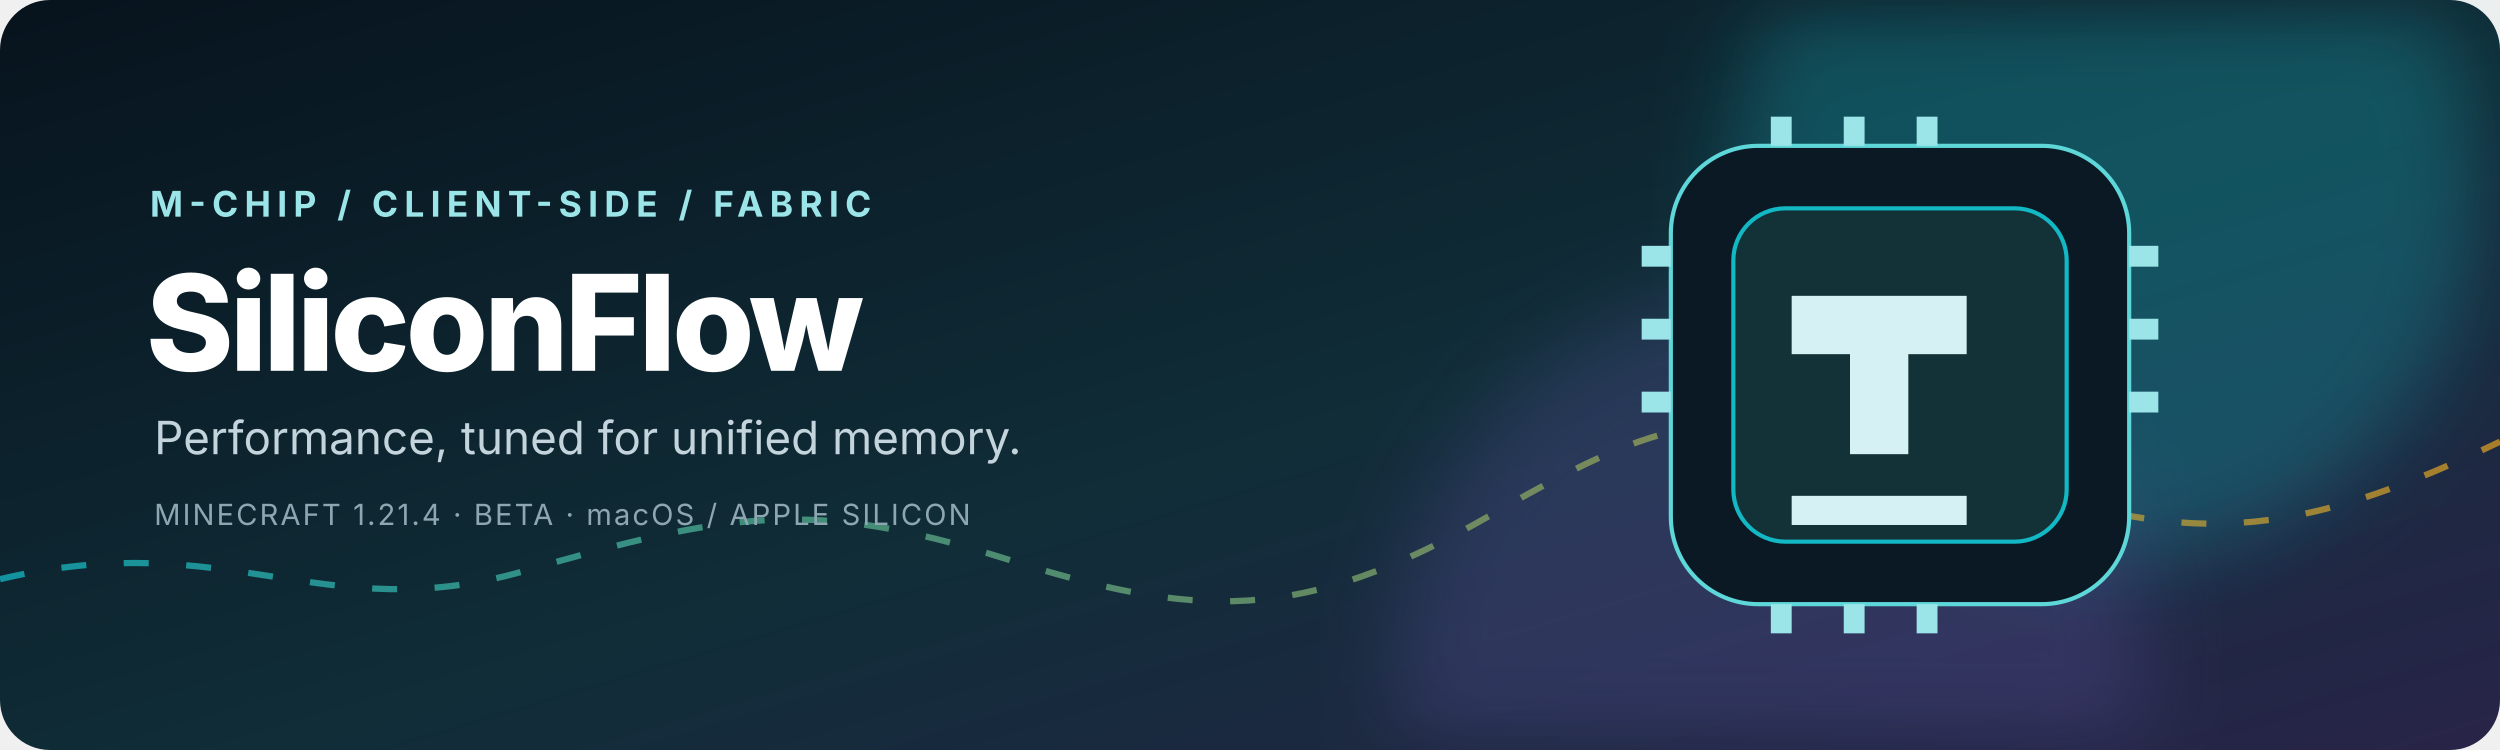
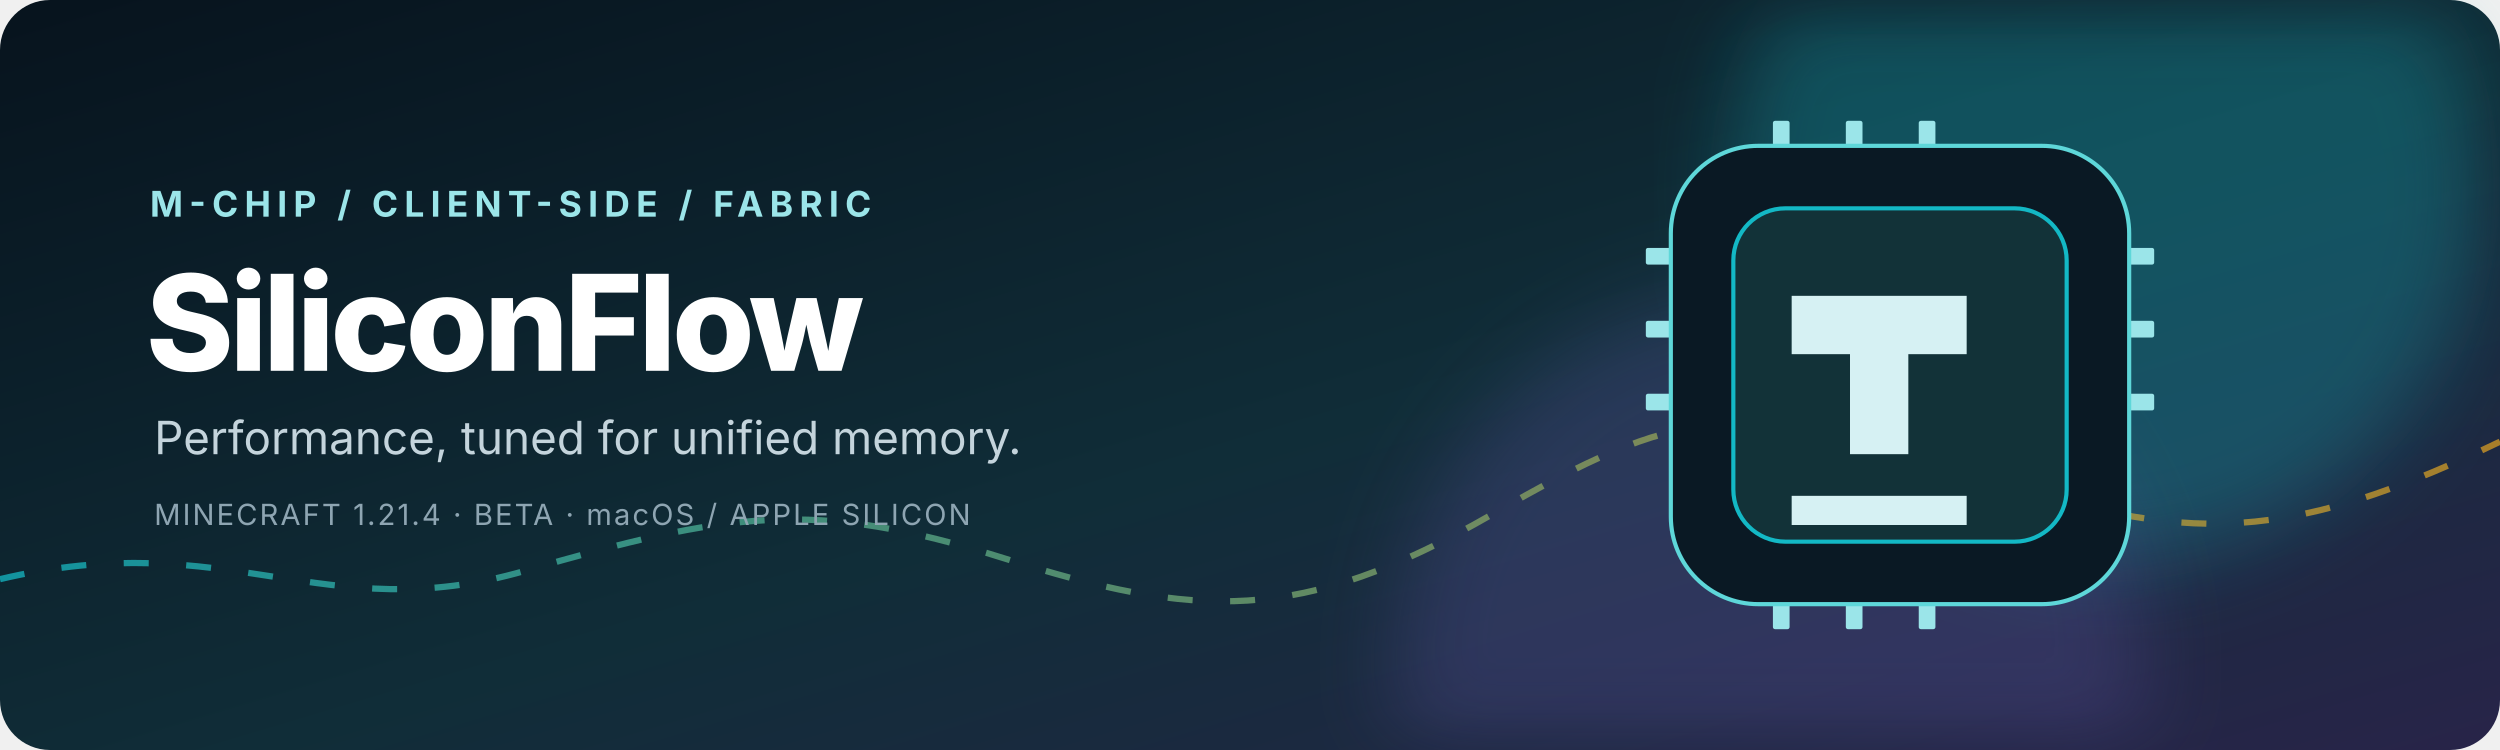
<svg xmlns="http://www.w3.org/2000/svg" viewBox="0 0 1200 360" role="img" aria-labelledby="title desc">
  <defs>
    <linearGradient id="bg" x1="0" y1="0" x2="1" y2="1">
      <stop stop-color="#07131d" />
      <stop offset=".55" stop-color="#102d38" />
      <stop offset="1" stop-color="#282449" />
    </linearGradient>
    <linearGradient id="glow" x1="0" y1="0" x2="1" y2="0">
      <stop stop-color="#13b8c5" />
      <stop offset="1" stop-color="#d89b22" />
    </linearGradient>
    <filter id="blur">
      <feGaussianBlur stdDeviation="20" />
    </filter>
    <style>@keyframes heroPulse{0%,100%{opacity:.28;transform:scale(1)}50%{opacity:.58;transform:scale(1.08)}}@keyframes signalFlow{to{stroke-dashoffset:-72}}.pulse{transform-box:fill-box;transform-origin:center;animation:heroPulse 5s ease-in-out infinite}.signal{stroke-dasharray:12 18;animation:signalFlow 7s linear infinite}@media (prefers-reduced-motion:reduce){.pulse,.signal{animation:none}}text{font-family:-apple-system,BlinkMacSystemFont,"Segoe UI",sans-serif}.eyebrow{font-size:17px;letter-spacing:3px;fill:#9be5e9;font-weight:700}.word{font-size:64px;letter-spacing:-2px;fill:#fff;font-weight:800}.sub{font-size:22px;fill:#c4d4dc}.micro{font-size:14px;fill:#8ea5b2;letter-spacing:1px}.pin{fill:#9be5e9}</style>
  </defs>
  <rect width="1200" height="360" rx="24" fill="url(#bg)" />
  <circle class="pulse" cx="1010" cy="90" r="180" fill="#13b8c5" opacity=".28" filter="url(#blur)" />
  <circle class="pulse" cx="850" cy="320" r="180" fill="#7564c4" opacity=".22" filter="url(#blur)" style="animation-delay:-2.5s" />
  <path class="signal" d="M0 278 C110 252 155 302 252 274 S390 239 482 268 S624 300 716 247 S832 193 934 224 S1080 270 1200 212" fill="none" stroke="url(#glow)" stroke-width="3" opacity=".75" />
  <g transform="translate(802 70)">
+     <g class="pin" aria-hidden="true">
+       <rect x="-12" y="49" width="12" height="8" rx="1" />
+       <rect x="-12" y="84" width="12" height="8" rx="1" />
+       <rect x="-12" y="119" width="12" height="8" rx="1" />
+       <rect x="220" y="49" width="12" height="8" rx="1" />
+       <rect x="220" y="84" width="12" height="8" rx="1" />
+       <rect x="220" y="119" width="12" height="8" rx="1" />
+       <rect x="49" y="-12" width="8" height="12" rx="1" />
+       <rect x="84" y="-12" width="8" height="12" rx="1" />
+       <rect x="119" y="-12" width="8" height="12" rx="1" />
+       <rect x="49" y="220" width="8" height="12" rx="1" />
+       <rect x="84" y="220" width="8" height="12" rx="1" />
+       <rect x="119" y="220" width="8" height="12" rx="1" />
+     </g>
    <rect x="0" y="0" width="220" height="220" rx="42" fill="#0a1924" stroke="#5ed7d9" stroke-width="2" />
    <rect x="30" y="30" width="160" height="160" rx="25" fill="#123238" stroke="#13b8c5" stroke-width="2" />
    <path d="M78 72h64v28h-28v48H86v-48H58V72h20zm-20 96h84v14H58z" fill="#dffbfc" opacity=".95" />
-     <g class="pin">
-       <path d="M-14 48h14v10h-14zm0 35h14v10h-14zm0 35h14v10h-14zm234-70h14v10h-14zm0 35h14v10h-14zm0 35h14v10h-14zM48-14h10V0H48zm35 0h10V0H83zm35 0h10V0h-10zM48 220h10v14H48zm35 0h10v14H83zm35 0h10v14h-10z" />
-     </g>
  </g>
  <text x="72" y="104" class="eyebrow">M-CHIP / CLIENT-SIDE / FABRIC</text>
  <text x="70" y="178" class="word">SiliconFlow</text>
  <text x="74" y="218" class="sub">Performance, tuned for unified memory.</text>
  <text x="74" y="252" class="micro">MINECRAFT 1.21.4  ·  BETA  ·  macOS / APPLE SILICON</text>
</svg>
